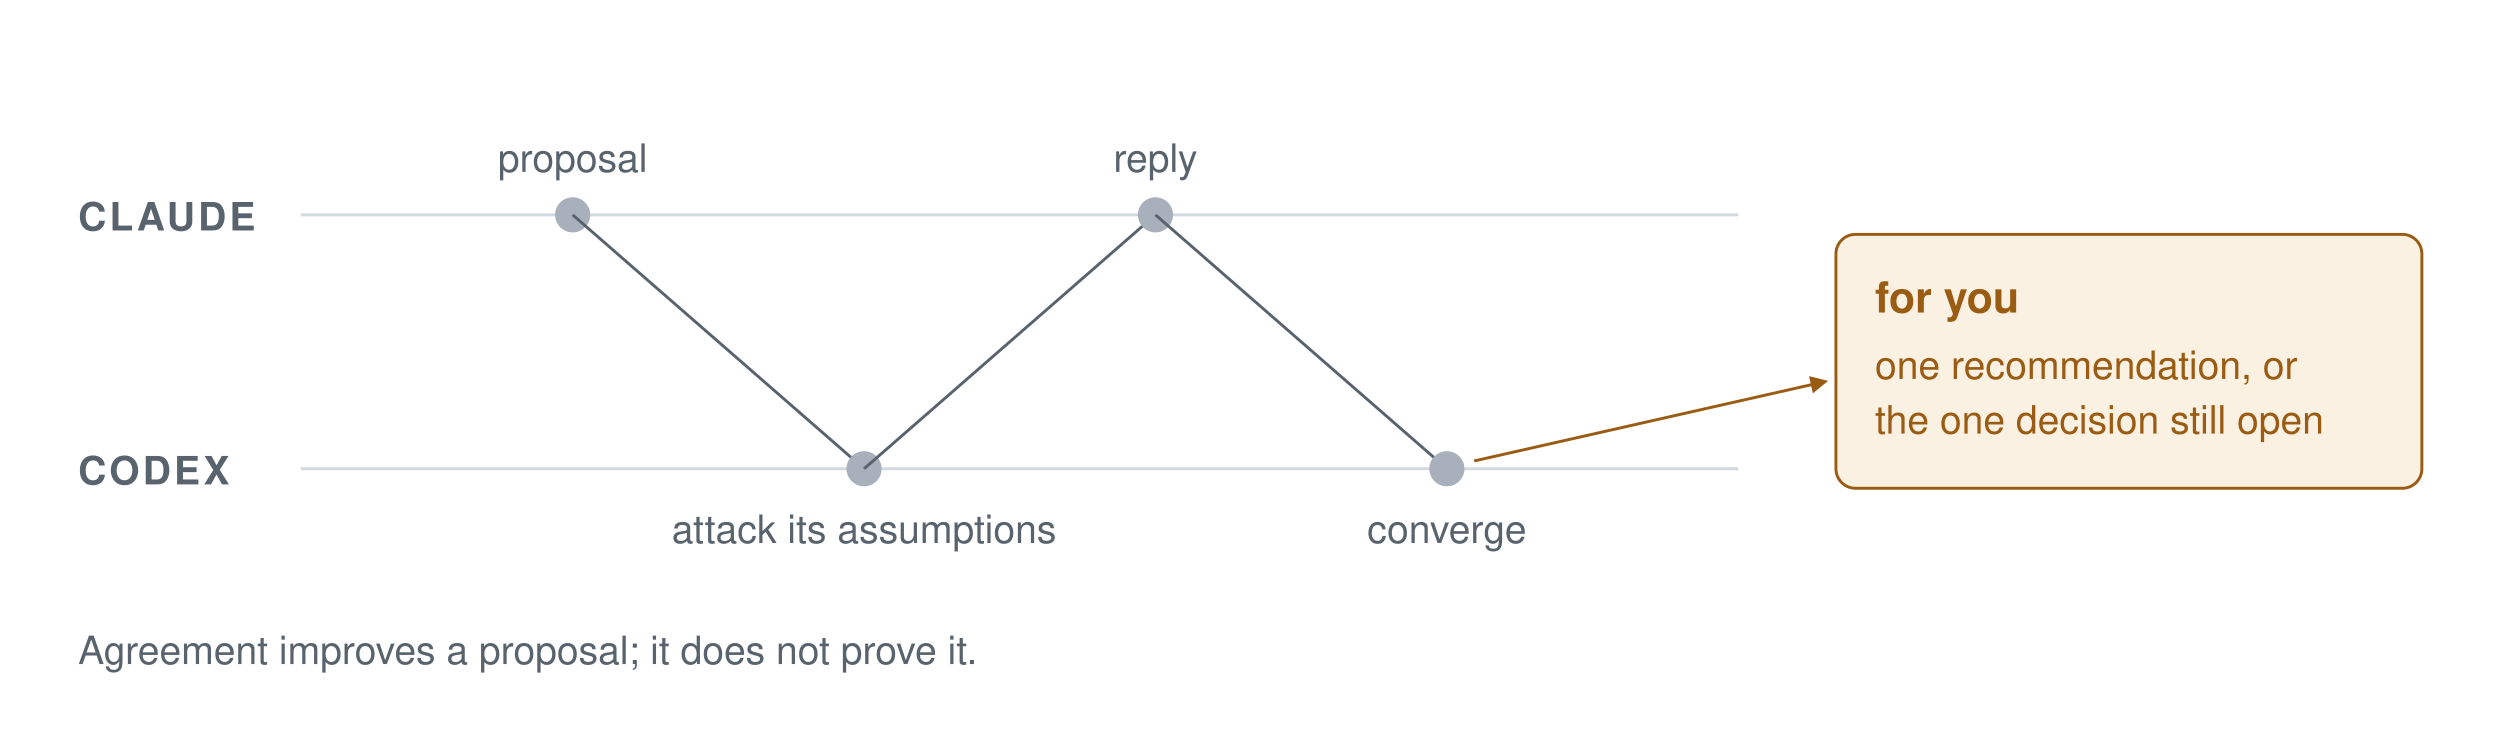
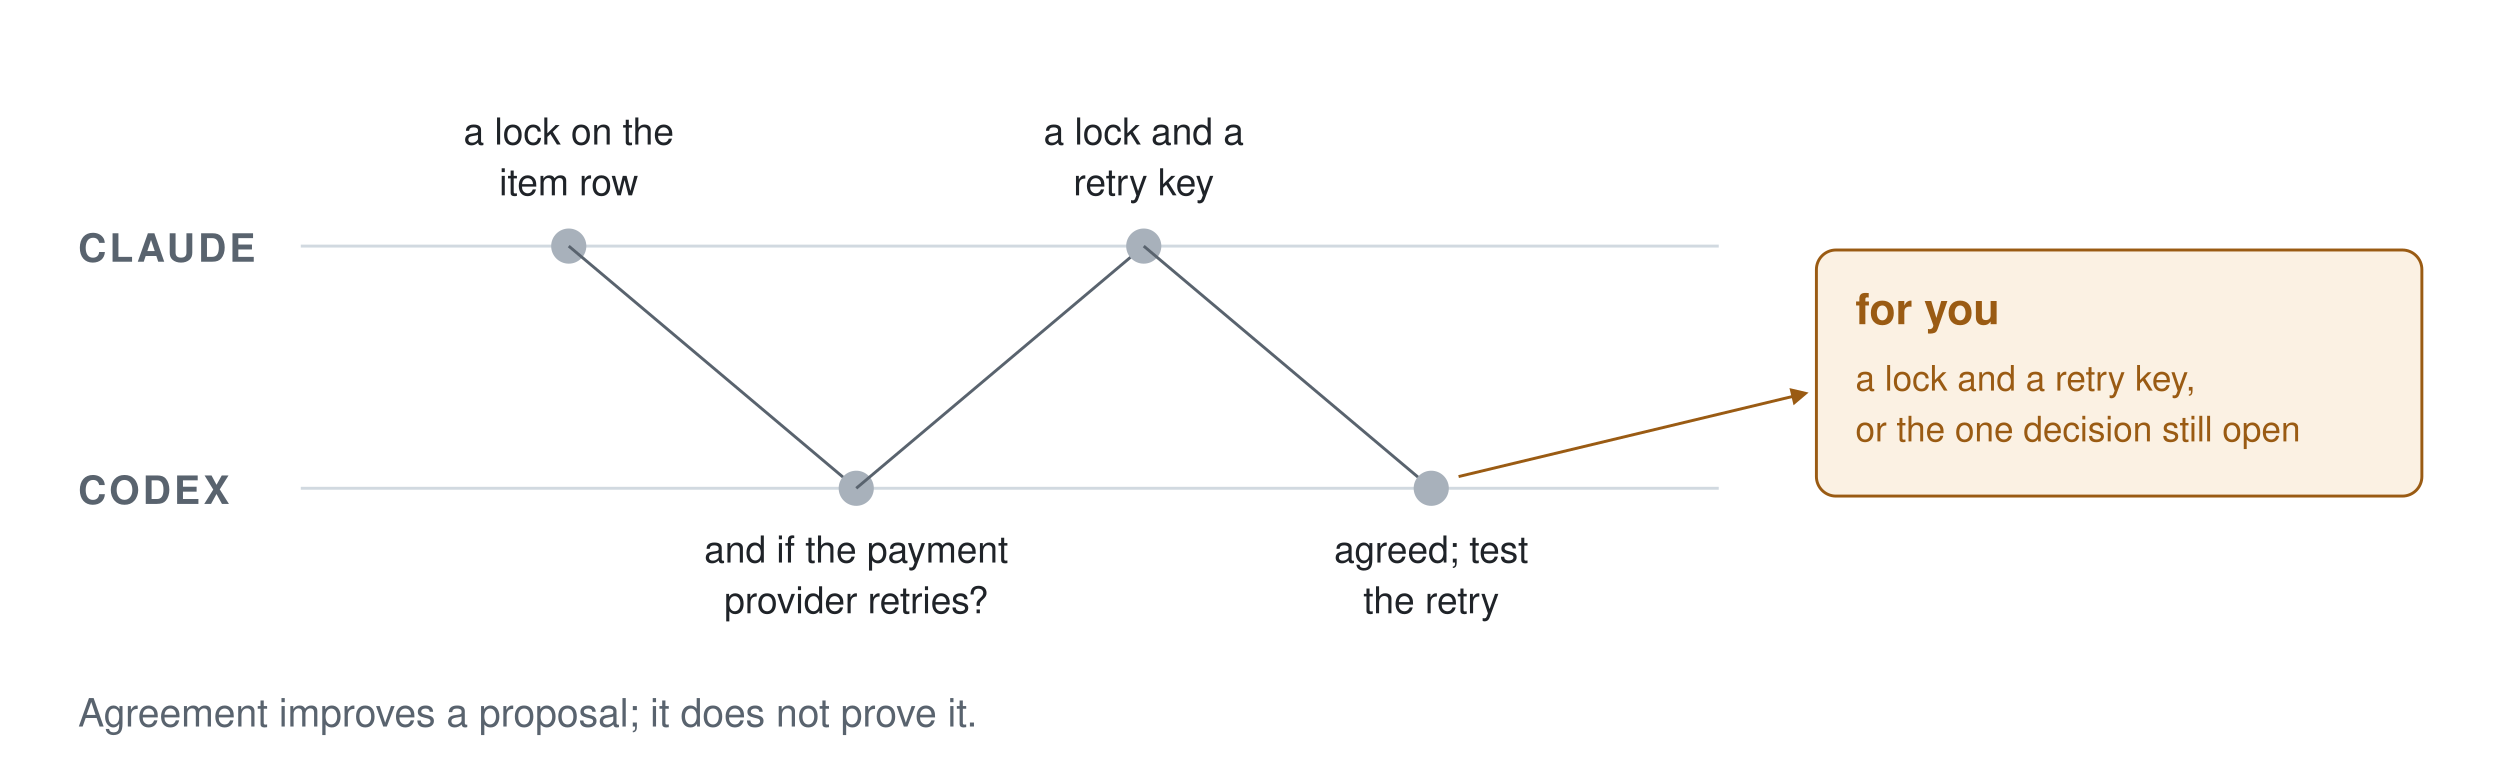
- <svg xmlns="http://www.w3.org/2000/svg" viewBox="0 0 1280 380" width="1280" height="380" role="img" aria-labelledby="t d">
-   <text x="40" y="118" font-size="20" font-family="ui-sans-serif, -apple-system, 'Segoe UI', Helvetica, Arial, sans-serif" fill="#59636e" font-weight="600" letter-spacing="1.6">CLAUDE</text>
-   <line x1="154" y1="110" x2="890" y2="110" stroke="#d1d9e0" stroke-width="1.5" />
-   <text x="40" y="248" font-size="20" font-family="ui-sans-serif, -apple-system, 'Segoe UI', Helvetica, Arial, sans-serif" fill="#59636e" font-weight="600" letter-spacing="1.6">CODEX</text>
-   <line x1="154" y1="240" x2="890" y2="240" stroke="#d1d9e0" stroke-width="1.5" />
-   <circle cx="293.2" cy="110" r="9" fill="#a8b1bb" />
-   <text x="293.2" y="88" font-size="20" font-family="ui-sans-serif, -apple-system, 'Segoe UI', Helvetica, Arial, sans-serif" fill="#59636e" text-anchor="middle">proposal</text>
-   <line x1="293.2" y1="110" x2="442.4" y2="240" stroke="#59636e" stroke-width="1.5" />
-   <circle cx="442.4" cy="240" r="9" fill="#a8b1bb" />
-   <text x="442.4" y="278" font-size="20" font-family="ui-sans-serif, -apple-system, 'Segoe UI', Helvetica, Arial, sans-serif" fill="#59636e" text-anchor="middle">attack its assumptions</text>
-   <line x1="442.4" y1="240" x2="591.6" y2="110" stroke="#59636e" stroke-width="1.5" />
-   <circle cx="591.6" cy="110" r="9" fill="#a8b1bb" />
-   <text x="591.6" y="88" font-size="20" font-family="ui-sans-serif, -apple-system, 'Segoe UI', Helvetica, Arial, sans-serif" fill="#59636e" text-anchor="middle">reply</text>
-   <line x1="591.6" y1="110" x2="740.8" y2="240" stroke="#59636e" stroke-width="1.5" />
-   <circle cx="740.8" cy="240" r="9" fill="#a8b1bb" />
-   <text x="740.8" y="278" font-size="20" font-family="ui-sans-serif, -apple-system, 'Segoe UI', Helvetica, Arial, sans-serif" fill="#59636e" text-anchor="middle">converge</text>
-   <line x1="754.8" y1="236" x2="929" y2="196.6" stroke="#9a5b13" stroke-width="1.5" />
-   <path d="M936 195L928.2 201.4L926.2 192.6Z" fill="#9a5b13" />
-   <rect x="940" y="120" width="300" height="130" rx="10" fill="#fbf1e3" stroke="#9a5b13" stroke-width="1.5" />
-   <text x="960" y="160" font-size="22" font-family="ui-sans-serif, -apple-system, 'Segoe UI', Helvetica, Arial, sans-serif" fill="#9a5b13" font-weight="700">for you</text>
-   <text x="960" y="194" font-size="20" font-family="ui-sans-serif, -apple-system, 'Segoe UI', Helvetica, Arial, sans-serif" fill="#9a5b13">one recommendation, or</text>
-   <text x="960" y="222" font-size="20" font-family="ui-sans-serif, -apple-system, 'Segoe UI', Helvetica, Arial, sans-serif" fill="#9a5b13">the one decision still open</text>
-   <text x="40" y="340" font-size="20" font-family="ui-sans-serif, -apple-system, 'Segoe UI', Helvetica, Arial, sans-serif" fill="#59636e">Agreement improves a proposal; it does not prove it.</text>
+ <svg xmlns="http://www.w3.org/2000/svg" viewBox="0 0 1280 400" width="1280" height="400" role="img" aria-labelledby="t d">
+   <text x="40" y="134" font-size="20" font-family="ui-sans-serif, -apple-system, 'Segoe UI', Helvetica, Arial, sans-serif" fill="#59636e" font-weight="600" letter-spacing="1.6">CLAUDE</text>
+   <line x1="154" y1="126" x2="880" y2="126" stroke="#d1d9e0" stroke-width="1.5" />
+   <text x="40" y="258" font-size="20" font-family="ui-sans-serif, -apple-system, 'Segoe UI', Helvetica, Arial, sans-serif" fill="#59636e" font-weight="600" letter-spacing="1.6">CODEX</text>
+   <line x1="154" y1="250" x2="880" y2="250" stroke="#d1d9e0" stroke-width="1.5" />
+   <circle cx="291.2" cy="126" r="9" fill="#a8b1bb" />
+   <text x="291.2" y="74" font-size="19" font-family="ui-sans-serif, -apple-system, 'Segoe UI', Helvetica, Arial, sans-serif" fill="#1f2328" text-anchor="middle">a lock on the</text>
+   <text x="291.2" y="100" font-size="19" font-family="ui-sans-serif, -apple-system, 'Segoe UI', Helvetica, Arial, sans-serif" fill="#1f2328" text-anchor="middle">item row</text>
+   <line x1="291.2" y1="126" x2="438.4" y2="250" stroke="#59636e" stroke-width="1.5" />
+   <circle cx="438.4" cy="250" r="9" fill="#a8b1bb" />
+   <text x="438.4" y="288" font-size="19" font-family="ui-sans-serif, -apple-system, 'Segoe UI', Helvetica, Arial, sans-serif" fill="#1f2328" text-anchor="middle">and if the payment</text>
+   <text x="438.4" y="314" font-size="19" font-family="ui-sans-serif, -apple-system, 'Segoe UI', Helvetica, Arial, sans-serif" fill="#1f2328" text-anchor="middle">provider retries?</text>
+   <line x1="438.4" y1="250" x2="585.6" y2="126" stroke="#59636e" stroke-width="1.5" />
+   <circle cx="585.6" cy="126" r="9" fill="#a8b1bb" />
+   <text x="585.6" y="74" font-size="19" font-family="ui-sans-serif, -apple-system, 'Segoe UI', Helvetica, Arial, sans-serif" fill="#1f2328" text-anchor="middle">a lock and a</text>
+   <text x="585.6" y="100" font-size="19" font-family="ui-sans-serif, -apple-system, 'Segoe UI', Helvetica, Arial, sans-serif" fill="#1f2328" text-anchor="middle">retry key</text>
+   <line x1="585.6" y1="126" x2="732.8" y2="250" stroke="#59636e" stroke-width="1.5" />
+   <circle cx="732.8" cy="250" r="9" fill="#a8b1bb" />
+   <text x="732.8" y="288" font-size="19" font-family="ui-sans-serif, -apple-system, 'Segoe UI', Helvetica, Arial, sans-serif" fill="#1f2328" text-anchor="middle">agreed; test</text>
+   <text x="732.8" y="314" font-size="19" font-family="ui-sans-serif, -apple-system, 'Segoe UI', Helvetica, Arial, sans-serif" fill="#1f2328" text-anchor="middle">the retry</text>
+   <line x1="746.8" y1="244" x2="919" y2="202.7" stroke="#9a5b13" stroke-width="1.5" />
+   <path d="M926 201L918.3 207.5L916.2 198.7Z" fill="#9a5b13" />
+   <rect x="930" y="128" width="310" height="126" rx="10" fill="#fbf1e3" stroke="#9a5b13" stroke-width="1.5" />
+   <text x="950" y="166" font-size="22" font-family="ui-sans-serif, -apple-system, 'Segoe UI', Helvetica, Arial, sans-serif" fill="#9a5b13" font-weight="700">for you</text>
+   <text x="950" y="200" font-size="18" font-family="ui-sans-serif, -apple-system, 'Segoe UI', Helvetica, Arial, sans-serif" fill="#9a5b13">a lock and a retry key,</text>
+   <text x="950" y="226" font-size="18" font-family="ui-sans-serif, -apple-system, 'Segoe UI', Helvetica, Arial, sans-serif" fill="#9a5b13">or the one decision still open</text>
+   <text x="40" y="372" font-size="20" font-family="ui-sans-serif, -apple-system, 'Segoe UI', Helvetica, Arial, sans-serif" fill="#59636e">Agreement improves a proposal; it does not prove it.</text>
</svg>
